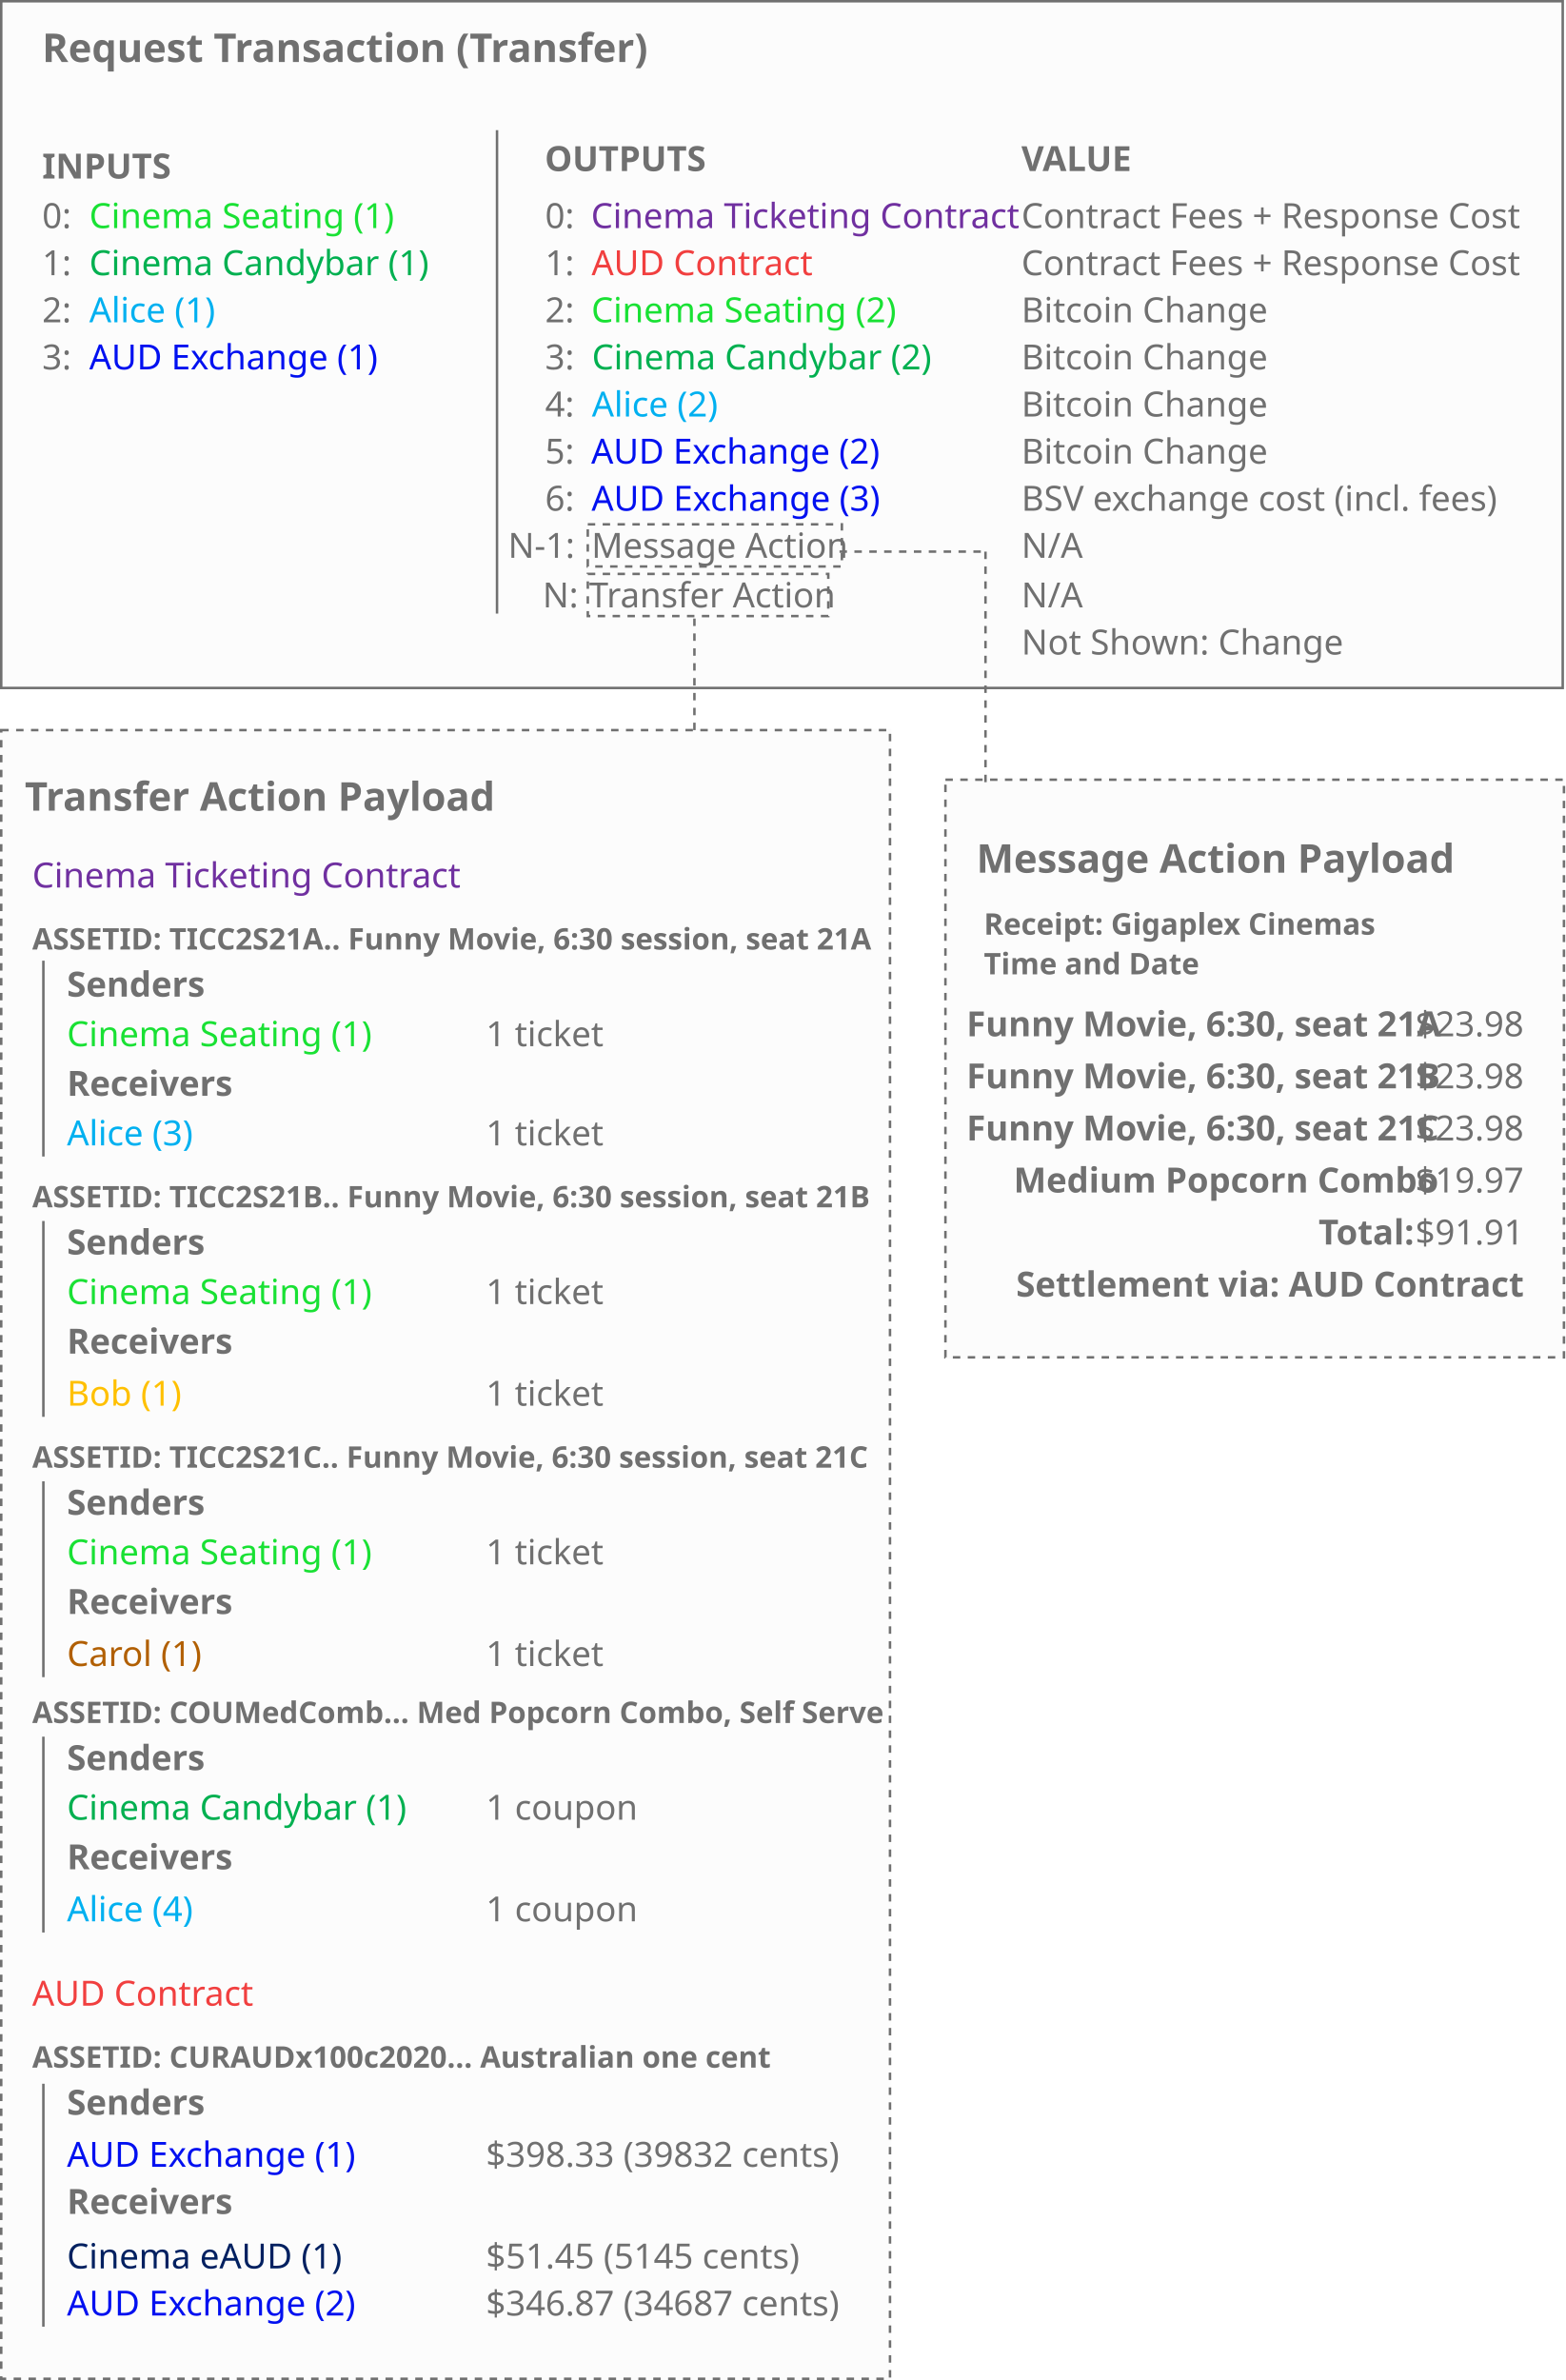
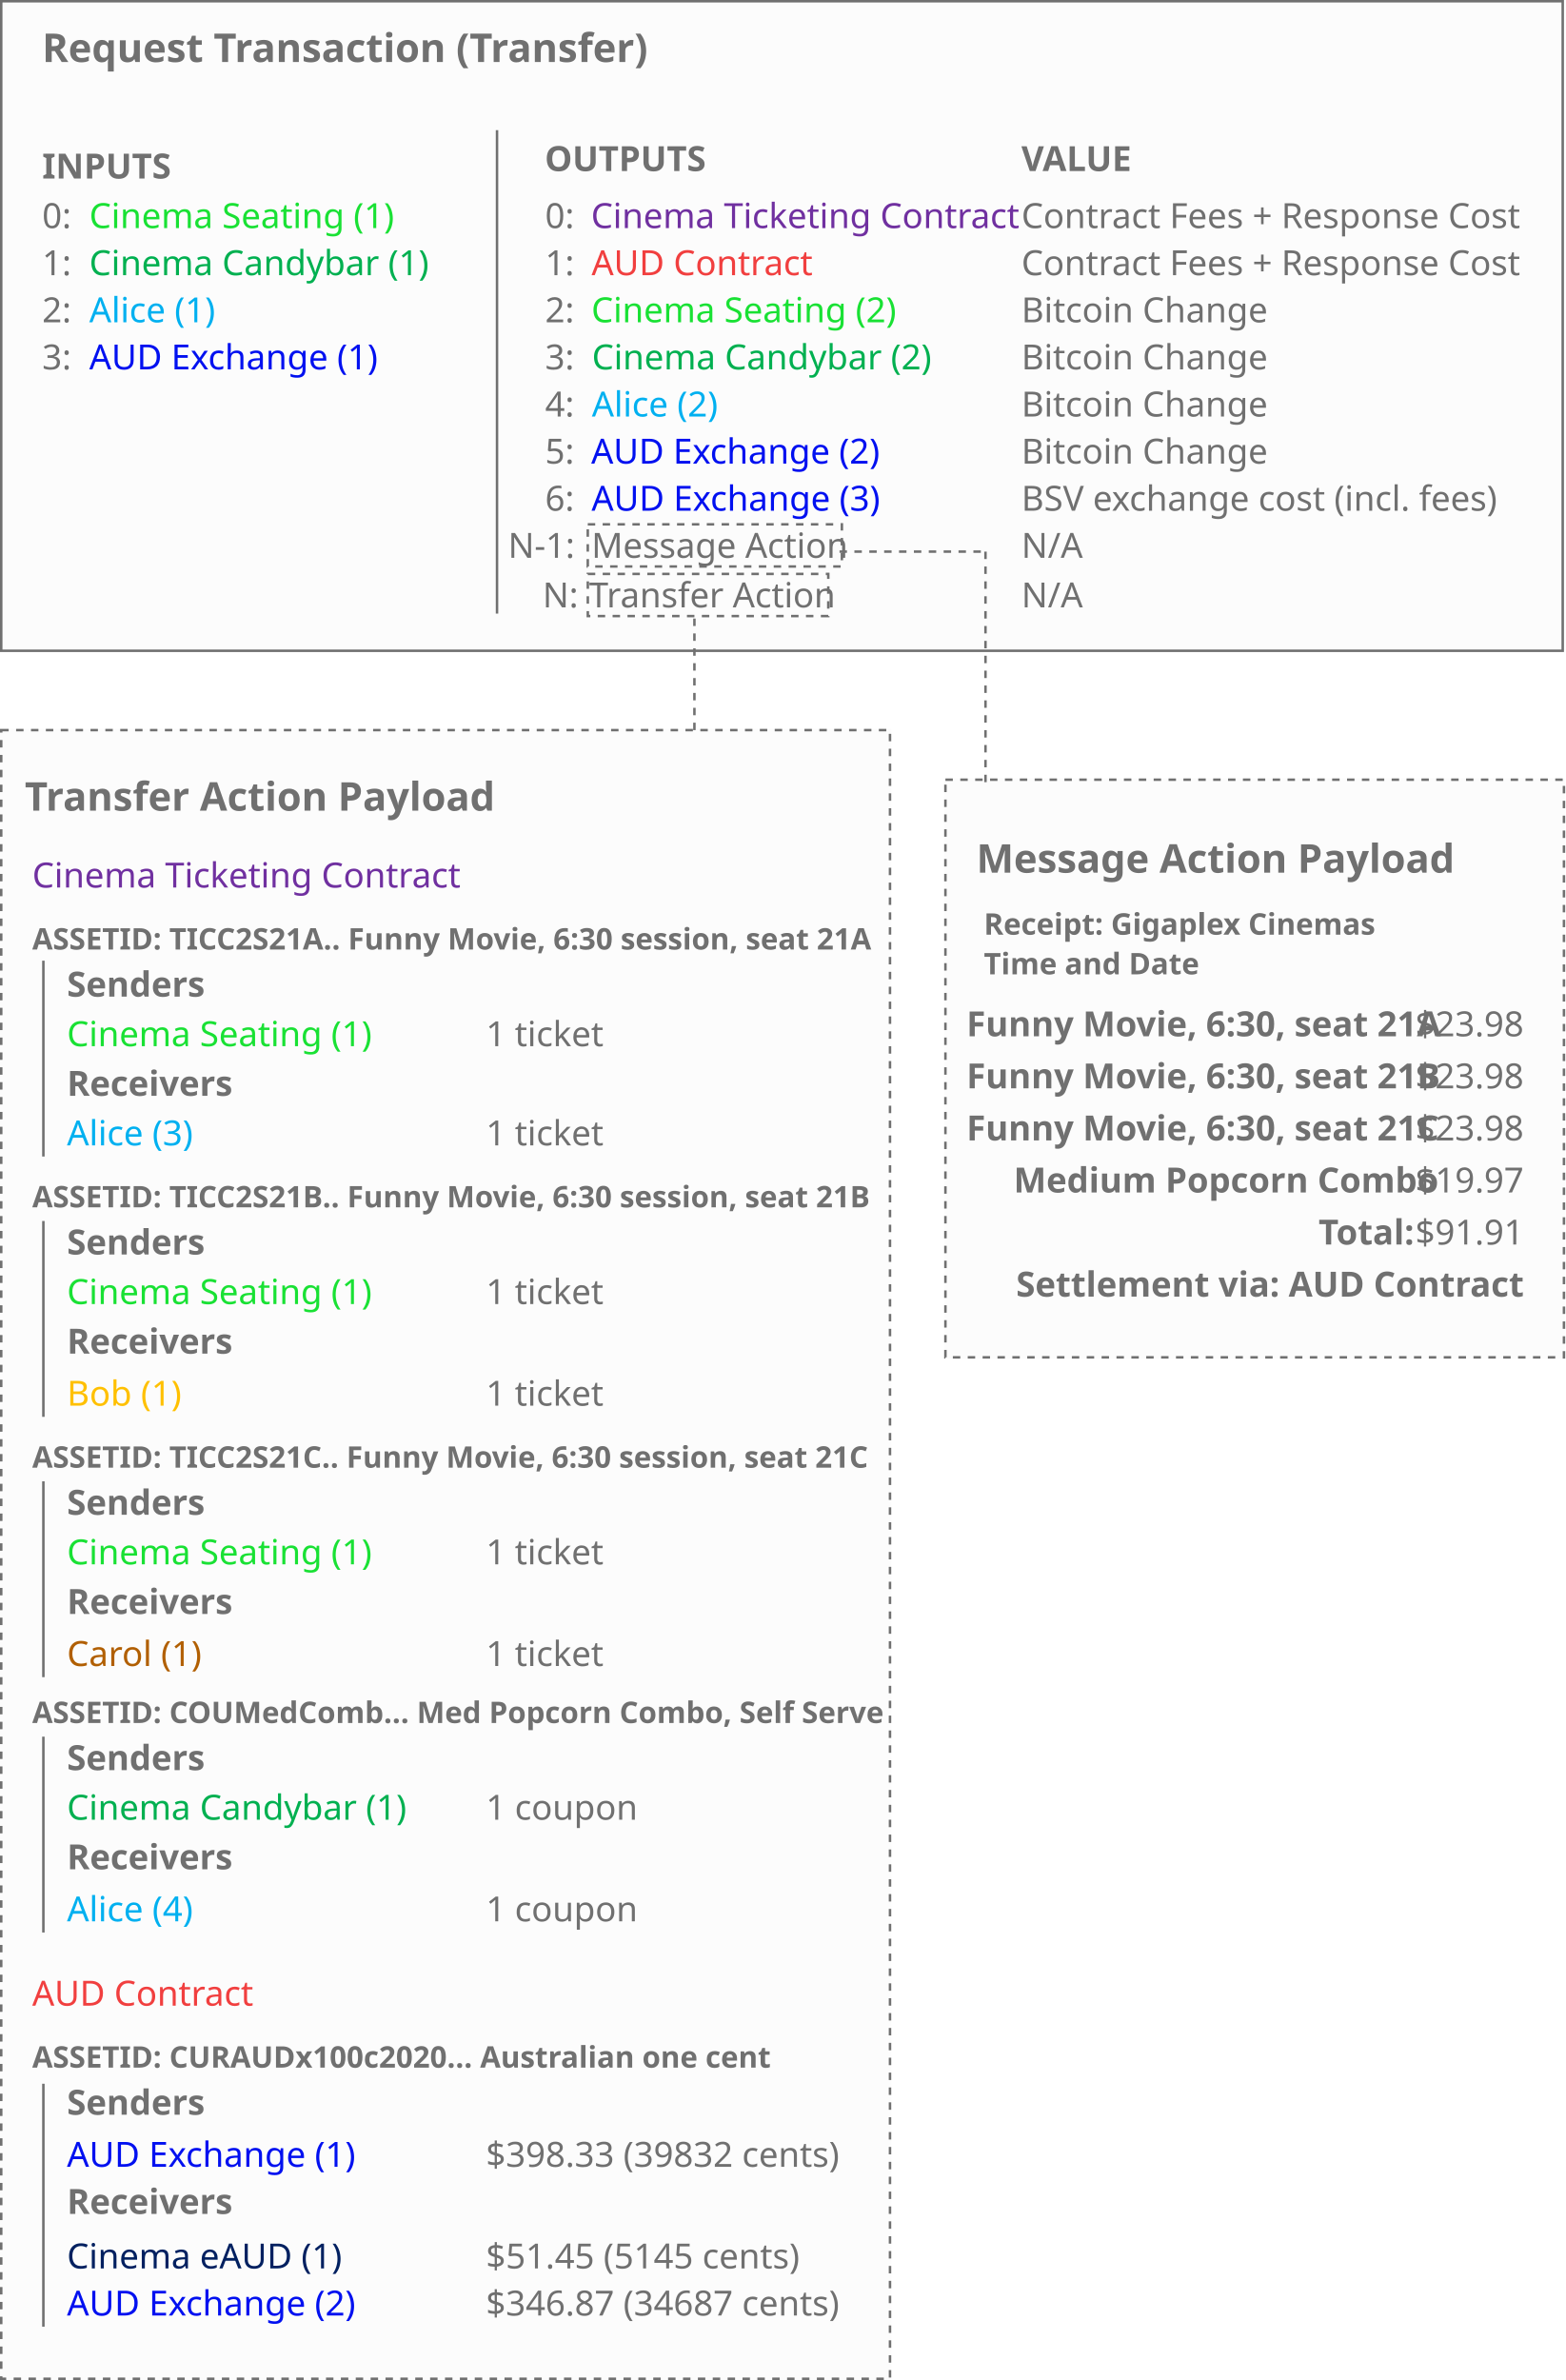
<svg xmlns="http://www.w3.org/2000/svg" width="631.356" height="960" viewBox="0 0 631.356 960">
  <g id="cinema-transfer-final" transform="translate(-6104 10694)">
    <g id="Rectangle_195" data-name="Rectangle 195" transform="translate(6104 -10694)" fill="#fcfcfc" stroke="#707070" stroke-width="1">
-       <rect width="630.857" height="278" stroke="none" />
-       <rect x="0.5" y="0.5" width="629.857" height="277" fill="none" />
+       <rect width="630.857" height="263" stroke="none" />
+       <rect x="0.5" y="0.5" width="629.857" height="262" fill="none" />
    </g>
    <text id="Cinema_Seating_1_" data-name="Cinema Seating (1)" transform="translate(6140 -10602)" fill="#19e134" font-size="14" font-family="SegoeUI, Segoe UI">
      <tspan x="0" y="0">Cinema Seating (1)</tspan>
    </text>
    <text id="AUD_Exchange_1_" data-name="AUD Exchange (1)" transform="translate(6140 -10545)" fill="#0010f0" font-size="14" font-family="SegoeUI, Segoe UI">
      <tspan x="0" y="0">AUD Exchange (1)</tspan>
    </text>
    <text id="Request_Transaction_Transfer_" data-name="Request Transaction (Transfer)" transform="translate(6121 -10669)" fill="#707070" font-size="16" font-family="SegoeUI-Semibold, Segoe UI" font-weight="600">
      <tspan x="0" y="0">Request Transaction (Transfer)</tspan>
    </text>
    <line id="Line_262" data-name="Line 262" y2="195" transform="translate(6304.482 -10641.5)" fill="none" stroke="#707070" stroke-width="1" />
    <text id="INPUTS" transform="translate(6121 -10637)" fill="#707070" font-size="14" font-family="SegoeUI-Bold, Segoe UI" font-weight="700">
      <tspan x="0" y="15">INPUTS</tspan>
    </text>
    <text id="OUTPUTS_" data-name="OUTPUTS " transform="translate(6323.738 -10640)" fill="#707070" font-size="14" font-family="SegoeUI-Bold, Segoe UI" font-weight="700">
      <tspan x="0" y="15">OUTPUTS </tspan>
    </text>
    <text id="_0:_" data-name="0: " transform="translate(6121 -10602)" fill="#707070" font-size="14" font-family="SegoeUI, Segoe UI">
      <tspan x="0" y="0">0: </tspan>
    </text>
    <text id="VALUE" transform="translate(6516 -10640)" fill="#707070" font-size="14" font-family="SegoeUI-Bold, Segoe UI" font-weight="700">
      <tspan x="0" y="15">VALUE</tspan>
    </text>
    <text id="_1:_" data-name="1: " transform="translate(6121 -10583)" fill="#707070" font-size="14" font-family="SegoeUI, Segoe UI">
      <tspan x="0" y="0">1: </tspan>
    </text>
    <text id="_2:_" data-name="2: " transform="translate(6121 -10564)" fill="#707070" font-size="14" font-family="SegoeUI, Segoe UI">
      <tspan x="0" y="0">2: </tspan>
    </text>
    <text id="_0:_2" data-name="0: " transform="translate(6323.881 -10602)" fill="#707070" font-size="14" font-family="SegoeUI, Segoe UI">
      <tspan x="0" y="0">0: </tspan>
    </text>
    <text id="_1:_2" data-name="1: " transform="translate(6323.881 -10583)" fill="#707070" font-size="14" font-family="SegoeUI, Segoe UI">
      <tspan x="0" y="0">1: </tspan>
    </text>
    <text id="Cinema_Ticketing_Contract" data-name="Cinema Ticketing Contract" transform="translate(6342.4 -10602)" fill="#7030a0" font-size="14" font-family="SegoeUI, Segoe UI">
      <tspan x="0" y="0">Cinema Ticketing Contract</tspan>
    </text>
    <text id="_2:_2" data-name="2: " transform="translate(6323.881 -10564)" fill="#707070" font-size="14" font-family="SegoeUI, Segoe UI">
      <tspan x="0" y="0">2: </tspan>
    </text>
    <text id="AUD_Contract_" data-name="AUD Contract " transform="translate(6342.617 -10583)" fill="#f13f3f" font-size="14" font-family="SegoeUI, Segoe UI">
      <tspan x="0" y="0">AUD Contract </tspan>
    </text>
    <text id="Contract_Fees_Response_Cost_" data-name="Contract Fees + Response Cost " transform="translate(6516 -10602)" fill="#707070" font-size="14" font-family="SegoeUI, Segoe UI">
      <tspan x="0" y="0">Contract Fees + Response Cost </tspan>
    </text>
    <text id="Contract_Fees_Response_Cost_2" data-name="Contract Fees + Response Cost " transform="translate(6516 -10583)" fill="#707070" font-size="14" font-family="SegoeUI, Segoe UI">
      <tspan x="0" y="0">Contract Fees + Response Cost </tspan>
    </text>
    <text id="Bitcoin_Change" data-name="Bitcoin Change" transform="translate(6516 -10564)" fill="#707070" font-size="14" font-family="SegoeUI, Segoe UI">
      <tspan x="0" y="0">Bitcoin Change</tspan>
    </text>
    <text id="_3:_" data-name="3: " transform="translate(6323.881 -10545)" fill="#707070" font-size="14" font-family="SegoeUI, Segoe UI">
      <tspan x="0" y="0">3: </tspan>
    </text>
    <text id="Cinema_Seating_2_" data-name="Cinema Seating (2)" transform="translate(6342.525 -10564)" fill="#19e134" font-size="14" font-family="SegoeUI, Segoe UI">
      <tspan x="0" y="0">Cinema Seating (2)</tspan>
    </text>
    <text id="_4:_" data-name="4: " transform="translate(6323.881 -10526)" fill="#707070" font-size="14" font-family="SegoeUI, Segoe UI">
      <tspan x="0" y="0">4: </tspan>
    </text>
    <text id="Cinema_Candybar_2_" data-name="Cinema Candybar (2)" transform="translate(6342.756 -10545)" fill="#00b050" font-size="14" font-family="SegoeUI, Segoe UI">
      <tspan x="0" y="0">Cinema Candybar (2)</tspan>
    </text>
    <text id="_5:_" data-name="5: " transform="translate(6323.881 -10507)" fill="#707070" font-size="14" font-family="SegoeUI, Segoe UI">
      <tspan x="0" y="0">5: </tspan>
    </text>
    <text id="Alice_2_" data-name="Alice (2)" transform="translate(6342.74 -10526)" fill="#00b0f0" font-size="14" font-family="SegoeUI, Segoe UI">
      <tspan x="0" y="0">Alice (2)</tspan>
    </text>
    <text id="_6:_" data-name="6: " transform="translate(6323.881 -10488)" fill="#707070" font-size="14" font-family="SegoeUI, Segoe UI">
      <tspan x="0" y="0">6: </tspan>
    </text>
    <text id="AUD_Exchange_2_" data-name="AUD Exchange (2)" transform="translate(6342.478 -10507)" fill="#0010f0" font-size="14" font-family="SegoeUI, Segoe UI">
      <tspan x="0" y="0">AUD Exchange (2)</tspan>
    </text>
    <text id="AUD_Exchange_3_" data-name="AUD Exchange (3) " transform="translate(6342.604 -10488)" fill="#0010f0" font-size="14" font-family="SegoeUI, Segoe UI">
      <tspan x="0" y="0">AUD Exchange (3) </tspan>
    </text>
    <text id="Bitcoin_Change-2" data-name="Bitcoin Change" transform="translate(6516 -10545)" fill="#707070" font-size="14" font-family="SegoeUI, Segoe UI">
      <tspan x="0" y="0">Bitcoin Change</tspan>
    </text>
    <text id="Bitcoin_Change-3" data-name="Bitcoin Change" transform="translate(6516 -10526)" fill="#707070" font-size="14" font-family="SegoeUI, Segoe UI">
      <tspan x="0" y="0">Bitcoin Change</tspan>
    </text>
    <text id="Bitcoin_Change-4" data-name="Bitcoin Change" transform="translate(6516 -10507)" fill="#707070" font-size="14" font-family="SegoeUI, Segoe UI">
      <tspan x="0" y="0">Bitcoin Change</tspan>
    </text>
    <text id="BSV_exchange_cost_incl._fees_" data-name="BSV exchange cost (incl. fees)" transform="translate(6516 -10488)" fill="#707070" font-size="14" font-family="SegoeUI, Segoe UI">
      <tspan x="0" y="0">BSV exchange cost (incl. fees)</tspan>
    </text>
    <text id="_3:_2" data-name="3: " transform="translate(6121 -10545)" fill="#707070" font-size="14" font-family="SegoeUI, Segoe UI">
      <tspan x="0" y="0">3: </tspan>
    </text>
    <g id="Rectangle_196" data-name="Rectangle 196" transform="translate(6340.606 -10463)" fill="none" stroke="#707070" stroke-width="1" stroke-dasharray="3">
      <rect width="98" height="18" stroke="none" />
      <rect x="0.5" y="0.5" width="97" height="17" fill="none" />
    </g>
    <text id="N:_" data-name="N: " transform="translate(6322.88 -10449)" fill="#707070" font-size="14" font-family="SegoeUI, Segoe UI">
      <tspan x="0" y="0">N: </tspan>
    </text>
    <text id="Transfer_Action" data-name="Transfer Action" transform="translate(6341.616 -10449)" fill="#707070" font-size="14" font-family="SegoeUI, Segoe UI">
      <tspan x="0" y="0">Transfer Action</tspan>
    </text>
    <text id="N_A" data-name="N/A" transform="translate(6516 -10449)" fill="#707070" font-size="14" font-family="SegoeUI, Segoe UI">
      <tspan x="0" y="0">N/A</tspan>
    </text>
    <g id="Rectangle_200" data-name="Rectangle 200" transform="translate(6104 -10400)" fill="#fcfcfc" stroke="#707070" stroke-width="1" stroke-dasharray="3">
      <rect width="359.499" height="666" stroke="none" />
      <rect x="0.5" y="0.5" width="358.499" height="665" fill="none" />
    </g>
    <text id="Transfer_Action_Payload" data-name="Transfer Action Payload" transform="translate(6114 -10367)" fill="#707070" font-size="16" font-family="SegoeUI-Semibold, Segoe UI" font-weight="600">
      <tspan x="0" y="0">Transfer Action Payload</tspan>
    </text>
    <line id="Line_267" data-name="Line 267" y2="47" transform="translate(6384.106 -10444.5)" fill="none" stroke="#707070" stroke-width="1" stroke-dasharray="3" />
-     <text id="Not_Shown:_Change" data-name="Not Shown: Change" transform="translate(6516 -10430)" fill="#707070" font-size="14" font-family="SegoeUI, Segoe UI">
-       <tspan x="0" y="0">Not Shown: Change</tspan>
-     </text>
    <text id="Cinema_Candybar_1_" data-name="Cinema Candybar (1)" transform="translate(6140 -10583)" fill="#00b050" font-size="14" font-family="SegoeUI, Segoe UI">
      <tspan x="0" y="0">Cinema Candybar (1)</tspan>
    </text>
    <text id="Alice_1_" data-name="Alice (1)" transform="translate(6140 -10564)" fill="#00b0f0" font-size="14" font-family="SegoeUI, Segoe UI">
      <tspan x="0" y="0">Alice (1)</tspan>
    </text>
    <text id="Senders" transform="translate(6131 -10307)" fill="#707070" font-size="14" font-family="SegoeUI-Bold, Segoe UI" font-weight="700">
      <tspan x="0" y="15">Senders</tspan>
    </text>
    <text id="Receivers" transform="translate(6131 -10267)" fill="#707070" font-size="14" font-family="SegoeUI-Bold, Segoe UI" font-weight="700">
      <tspan x="0" y="15">Receivers</tspan>
    </text>
    <line id="Line_289" data-name="Line 289" y2="79" transform="translate(6121.5 -10306.5)" fill="none" stroke="#707070" stroke-width="1" />
    <text id="Cinema_Seating_1_2" data-name="Cinema Seating (1)" transform="translate(6131 -10272)" fill="#19e134" font-size="14" font-family="SegoeUI, Segoe UI">
      <tspan x="0" y="0">Cinema Seating (1)</tspan>
    </text>
    <text id="Alice_3_" data-name="Alice (3)" transform="translate(6131 -10232)" fill="#00b0f0" font-size="14" font-family="SegoeUI, Segoe UI">
      <tspan x="0" y="0">Alice (3)</tspan>
    </text>
    <text id="Bob_1_" data-name="Bob (1)" transform="translate(6131 -10127)" fill="#ffc000" font-size="14" font-family="SegoeUI, Segoe UI">
      <tspan x="0" y="0">Bob (1)</tspan>
    </text>
    <text id="ASSETID:_TICC2S21A.._Funny_Movie_6:30_session_seat_21A" data-name="ASSETID: TICC2S21A.. Funny Movie, 6:30 session, seat 21A" transform="translate(6117 -10324)" fill="#707070" font-size="12" font-family="SegoeUI-Bold, Segoe UI" font-weight="700">
      <tspan x="0" y="13">ASSETID: TICC2S21A.. Funny Movie, 6:30 session, seat 21A</tspan>
    </text>
    <text id="Cinema_Ticketing_Contract-2" data-name="Cinema Ticketing Contract" transform="translate(6117 -10336)" fill="#7030a0" font-size="14" font-family="SegoeUI, Segoe UI">
      <tspan x="0" y="0">Cinema Ticketing Contract</tspan>
    </text>
    <text id="AUD_Contract_2" data-name="AUD Contract " transform="translate(6117 -9885)" fill="#f13f3f" font-size="14" font-family="SegoeUI, Segoe UI">
      <tspan x="0" y="0">AUD Contract </tspan>
    </text>
    <text id="Cinema_eAUD_1_" data-name="Cinema eAUD (1)" transform="translate(6131 -9779)" fill="#002060" font-size="14" font-family="SegoeUI, Segoe UI">
      <tspan x="0" y="0">Cinema eAUD (1)</tspan>
    </text>
    <text id="Alice_4_" data-name="Alice (4)" transform="translate(6131 -9919)" fill="#00b0f0" font-size="14" font-family="SegoeUI, Segoe UI">
      <tspan x="0" y="0">Alice (4)</tspan>
    </text>
    <text id="_1_ticket" data-name="1 ticket" transform="translate(6300 -10272)" fill="#707070" font-size="14" font-family="SegoeUI, Segoe UI">
      <tspan x="0" y="0">1 ticket</tspan>
    </text>
    <text id="_1_ticket-2" data-name="1 ticket" transform="translate(6300 -10232)" fill="#707070" font-size="14" font-family="SegoeUI, Segoe UI">
      <tspan x="0" y="0">1 ticket</tspan>
    </text>
    <text id="Senders-2" data-name="Senders" transform="translate(6131 -10203)" fill="#707070" font-size="14" font-family="SegoeUI-Bold, Segoe UI" font-weight="700">
      <tspan x="0" y="15">Senders</tspan>
    </text>
    <text id="Receivers-2" data-name="Receivers" transform="translate(6131 -10163)" fill="#707070" font-size="14" font-family="SegoeUI-Bold, Segoe UI" font-weight="700">
      <tspan x="0" y="15">Receivers</tspan>
    </text>
    <text id="Cinema_Seating_1_3" data-name="Cinema Seating (1)" transform="translate(6131 -10168)" fill="#19e134" font-size="14" font-family="SegoeUI, Segoe UI">
      <tspan x="0" y="0">Cinema Seating (1)</tspan>
    </text>
    <text id="ASSETID:_TICC2S21B.._Funny_Movie_6:30_session_seat_21B" data-name="ASSETID: TICC2S21B.. Funny Movie, 6:30 session, seat 21B" transform="translate(6117 -10220)" fill="#707070" font-size="12" font-family="SegoeUI-Bold, Segoe UI" font-weight="700">
      <tspan x="0" y="13">ASSETID: TICC2S21B.. Funny Movie, 6:30 session, seat 21B</tspan>
    </text>
    <text id="_1_ticket-3" data-name="1 ticket" transform="translate(6300 -10168)" fill="#707070" font-size="14" font-family="SegoeUI, Segoe UI">
      <tspan x="0" y="0">1 ticket</tspan>
    </text>
    <text id="_1_ticket-4" data-name="1 ticket" transform="translate(6300 -10127)" fill="#707070" font-size="14" font-family="SegoeUI, Segoe UI">
      <tspan x="0" y="0">1 ticket</tspan>
    </text>
    <text id="Senders-3" data-name="Senders" transform="translate(6131 -10098)" fill="#707070" font-size="14" font-family="SegoeUI-Bold, Segoe UI" font-weight="700">
      <tspan x="0" y="15">Senders</tspan>
    </text>
    <text id="Receivers-3" data-name="Receivers" transform="translate(6131 -10058)" fill="#707070" font-size="14" font-family="SegoeUI-Bold, Segoe UI" font-weight="700">
      <tspan x="0" y="15">Receivers</tspan>
    </text>
    <text id="Cinema_Seating_1_4" data-name="Cinema Seating (1)" transform="translate(6131 -10063)" fill="#19e134" font-size="14" font-family="SegoeUI, Segoe UI">
      <tspan x="0" y="0">Cinema Seating (1)</tspan>
    </text>
    <text id="ASSETID:_TICC2S21C.._Funny_Movie_6:30_session_seat_21C" data-name="ASSETID: TICC2S21C.. Funny Movie, 6:30 session, seat 21C" transform="translate(6117 -10115)" fill="#707070" font-size="12" font-family="SegoeUI-Bold, Segoe UI" font-weight="700">
      <tspan x="0" y="13">ASSETID: TICC2S21C.. Funny Movie, 6:30 session, seat 21C</tspan>
    </text>
    <text id="_1_ticket-5" data-name="1 ticket" transform="translate(6300 -10063)" fill="#707070" font-size="14" font-family="SegoeUI, Segoe UI">
      <tspan x="0" y="0">1 ticket</tspan>
    </text>
    <text id="_1_ticket-6" data-name="1 ticket" transform="translate(6300 -10022)" fill="#707070" font-size="14" font-family="SegoeUI, Segoe UI">
      <tspan x="0" y="0">1 ticket</tspan>
    </text>
    <text id="Carol_1_" data-name="Carol (1)" transform="translate(6131 -10022)" fill="#b15f02" font-size="14" font-family="SegoeUI, Segoe UI">
      <tspan x="0" y="0">Carol (1)</tspan>
    </text>
    <text id="Senders-4" data-name="Senders" transform="translate(6131 -9995)" fill="#707070" font-size="14" font-family="SegoeUI-Bold, Segoe UI" font-weight="700">
      <tspan x="0" y="15">Senders</tspan>
    </text>
    <text id="Receivers-4" data-name="Receivers" transform="translate(6131 -9955)" fill="#707070" font-size="14" font-family="SegoeUI-Bold, Segoe UI" font-weight="700">
      <tspan x="0" y="15">Receivers</tspan>
    </text>
    <text id="Cinema_Candybar_1_2" data-name="Cinema Candybar (1)" transform="translate(6131 -9960)" fill="#00b050" font-size="14" font-family="SegoeUI, Segoe UI">
      <tspan x="0" y="0">Cinema Candybar (1)</tspan>
    </text>
    <text id="ASSETID:_COUMedComb_Med_Popcorn_Combo_Self_Serve" data-name="ASSETID: COUMedComb… Med Popcorn Combo, Self Serve" transform="translate(6117 -10012)" fill="#707070" font-size="12" font-family="SegoeUI-Bold, Segoe UI" font-weight="700">
      <tspan x="0" y="13">ASSETID: COUMedComb… Med Popcorn Combo, Self Serve</tspan>
    </text>
    <text id="_1_coupon" data-name="1 coupon" transform="translate(6300 -9960)" fill="#707070" font-size="14" font-family="SegoeUI, Segoe UI">
      <tspan x="0" y="0">1 coupon</tspan>
    </text>
    <text id="_1_coupon-2" data-name="1 coupon" transform="translate(6300 -9919)" fill="#707070" font-size="14" font-family="SegoeUI, Segoe UI">
      <tspan x="0" y="0">1 coupon</tspan>
    </text>
    <text id="Senders-5" data-name="Senders" transform="translate(6131 -9856)" fill="#707070" font-size="14" font-family="SegoeUI-Bold, Segoe UI" font-weight="700">
      <tspan x="0" y="15">Senders</tspan>
    </text>
    <text id="Receivers-5" data-name="Receivers" transform="translate(6131 -9816)" fill="#707070" font-size="14" font-family="SegoeUI-Bold, Segoe UI" font-weight="700">
      <tspan x="0" y="15">Receivers</tspan>
    </text>
    <text id="ASSETID:_CURAUDx100c2020..._Australian_one_cent" data-name="ASSETID: CURAUDx100c2020... Australian one cent" transform="translate(6117 -9873)" fill="#707070" font-size="12" font-family="SegoeUI-Bold, Segoe UI" font-weight="700">
      <tspan x="0" y="13">ASSETID: CURAUDx100c2020... Australian one cent</tspan>
    </text>
    <text id="_398.33_39832_cents_" data-name="$398.33 (39832 cents)" transform="translate(6300 -9820)" fill="#707070" font-size="14" font-family="SegoeUI, Segoe UI">
      <tspan x="0" y="0">$398.33 (39832 cents)</tspan>
    </text>
    <text id="_51.45_5145_cents_" data-name="$51.45 (5145 cents)" transform="translate(6300 -9779)" fill="#707070" font-size="14" font-family="SegoeUI, Segoe UI">
      <tspan x="0" y="0">$51.45 (5145 cents)</tspan>
    </text>
    <text id="AUD_Exchange_1_2" data-name="AUD Exchange (1)" transform="translate(6131 -9820)" fill="#0010f0" font-size="14" font-family="SegoeUI, Segoe UI">
      <tspan x="0" y="0">AUD Exchange (1)</tspan>
    </text>
    <line id="Line_334" data-name="Line 334" y2="79" transform="translate(6121.5 -10201.5)" fill="none" stroke="#707070" stroke-width="1" />
    <line id="Line_335" data-name="Line 335" y2="79" transform="translate(6121.5 -10096.5)" fill="none" stroke="#707070" stroke-width="1" />
    <line id="Line_336" data-name="Line 336" y2="79" transform="translate(6121.5 -9993.5)" fill="none" stroke="#707070" stroke-width="1" />
    <line id="Line_337" data-name="Line 337" y2="98" transform="translate(6121.5 -9853.5)" fill="none" stroke="#707070" stroke-width="1" />
    <g id="Rectangle_399" data-name="Rectangle 399" transform="translate(6484.857 -10380)" fill="#fcfcfc" stroke="#707070" stroke-width="1" stroke-dasharray="3">
      <rect width="250.499" height="234" stroke="none" />
      <rect x="0.5" y="0.5" width="249.499" height="233" fill="none" />
    </g>
    <line id="Line_495" data-name="Line 495" y2="94" transform="translate(6501.521 -10471.5)" fill="none" stroke="#707070" stroke-width="1" stroke-dasharray="3" />
    <text id="Message_Action_Payload" data-name="Message Action Payload" transform="translate(6497.857 -10342)" fill="#707070" font-size="16" font-family="SegoeUI-Semibold, Segoe UI" font-weight="600">
      <tspan x="0" y="0">Message Action Payload</tspan>
    </text>
    <text id="Receipt:_Gigaplex_Cinemas_Time_and_Date" data-name="Receipt: Gigaplex Cinemas Time and Date" transform="translate(6500.857 -10330)" fill="#707070" font-size="12" font-family="SegoeUI-Bold, Segoe UI" font-weight="700">
      <tspan x="0" y="13">Receipt: Gigaplex Cinemas</tspan>
      <tspan x="0" y="29">Time and Date</tspan>
    </text>
    <text id="Medium_Popcorn_Combo" data-name="Medium Popcorn Combo" transform="translate(6512.857 -10213)" fill="#707070" font-size="14" font-family="SegoeUI-Semibold, Segoe UI" font-weight="600">
      <tspan x="0" y="0">Medium Popcorn Combo</tspan>
    </text>
    <text id="_19.97" data-name="$19.97" transform="translate(6674.857 -10213)" fill="#707070" font-size="14" font-family="SegoeUI, Segoe UI">
      <tspan x="0" y="0">$19.97</tspan>
    </text>
    <text id="Total:" transform="translate(6635.857 -10192)" fill="#707070" font-size="14" font-family="SegoeUI-Semibold, Segoe UI" font-weight="600">
      <tspan x="0" y="0">Total:</tspan>
    </text>
    <text id="_91.91" data-name="$91.91" transform="translate(6674.857 -10192)" fill="#707070" font-size="14" font-family="SegoeUI, Segoe UI">
      <tspan x="0" y="0">$91.91</tspan>
    </text>
    <text id="Settlement_via:_AUD_Contract" data-name="Settlement via: AUD Contract" transform="translate(6513.857 -10171)" fill="#707070" font-size="14" font-family="SegoeUI-Semibold, Segoe UI" font-weight="600">
      <tspan x="0" y="0">Settlement via: AUD Contract</tspan>
    </text>
    <text id="Message_Action" data-name="Message Action" transform="translate(6342.594 -10469)" fill="#707070" font-size="14" font-family="SegoeUI, Segoe UI">
      <tspan x="0" y="0">Message Action</tspan>
    </text>
    <text id="N-1:_" data-name="N-1: " transform="translate(6308.929 -10469)" fill="#707070" font-size="14" font-family="SegoeUI, Segoe UI">
      <tspan x="0" y="0">N-1: </tspan>
    </text>
    <g id="Rectangle_400" data-name="Rectangle 400" transform="translate(6340.591 -10483)" fill="none" stroke="#707070" stroke-width="1" stroke-dasharray="3">
      <rect width="103.503" height="18" stroke="none" />
      <rect x="0.5" y="0.5" width="102.503" height="17" fill="none" />
    </g>
    <line id="Line_496" data-name="Line 496" x2="59" transform="translate(6442.641 -10471.5)" fill="none" stroke="#707070" stroke-width="1" stroke-dasharray="3" />
    <text id="_23.98" data-name="$23.98" transform="translate(6674.857 -10234)" fill="#707070" font-size="14" font-family="SegoeUI, Segoe UI">
      <tspan x="0" y="0">$23.98</tspan>
    </text>
    <text id="_23.98-2" data-name="$23.98" transform="translate(6674.857 -10255)" fill="#707070" font-size="14" font-family="SegoeUI, Segoe UI">
      <tspan x="0" y="0">$23.98</tspan>
    </text>
    <text id="Funny_Movie_6:30_seat_21A" data-name="Funny Movie, 6:30, seat 21A" transform="translate(6493.857 -10276)" fill="#707070" font-size="14" font-family="SegoeUI-Semibold, Segoe UI" font-weight="600">
      <tspan x="0" y="0">Funny Movie, 6:30, seat 21A</tspan>
    </text>
    <text id="_23.98-3" data-name="$23.98" transform="translate(6674.857 -10276)" fill="#707070" font-size="14" font-family="SegoeUI, Segoe UI">
      <tspan x="0" y="0">$23.98</tspan>
    </text>
    <text id="Funny_Movie_6:30_seat_21B" data-name="Funny Movie, 6:30, seat 21B" transform="translate(6493.857 -10255)" fill="#707070" font-size="14" font-family="SegoeUI-Semibold, Segoe UI" font-weight="600">
      <tspan x="0" y="0">Funny Movie, 6:30, seat 21B</tspan>
    </text>
    <text id="Funny_Movie_6:30_seat_21C" data-name="Funny Movie, 6:30, seat 21C" transform="translate(6493.857 -10234)" fill="#707070" font-size="14" font-family="SegoeUI-Semibold, Segoe UI" font-weight="600">
      <tspan x="0" y="0">Funny Movie, 6:30, seat 21C</tspan>
    </text>
    <text id="N_A-2" data-name="N/A" transform="translate(6516 -10469)" fill="#707070" font-size="14" font-family="SegoeUI, Segoe UI">
      <tspan x="0" y="0">N/A</tspan>
    </text>
    <text id="AUD_Exchange_2_2" data-name="AUD Exchange (2)" transform="translate(6131 -9760)" fill="#0010f0" font-size="14" font-family="SegoeUI, Segoe UI">
      <tspan x="0" y="0">AUD Exchange (2)</tspan>
    </text>
    <text id="_346.87_34687_cents_" data-name="$346.87 (34687 cents)" transform="translate(6300 -9760)" fill="#707070" font-size="14" font-family="SegoeUI, Segoe UI">
      <tspan x="0" y="0">$346.87 (34687 cents)</tspan>
    </text>
  </g>
</svg>
